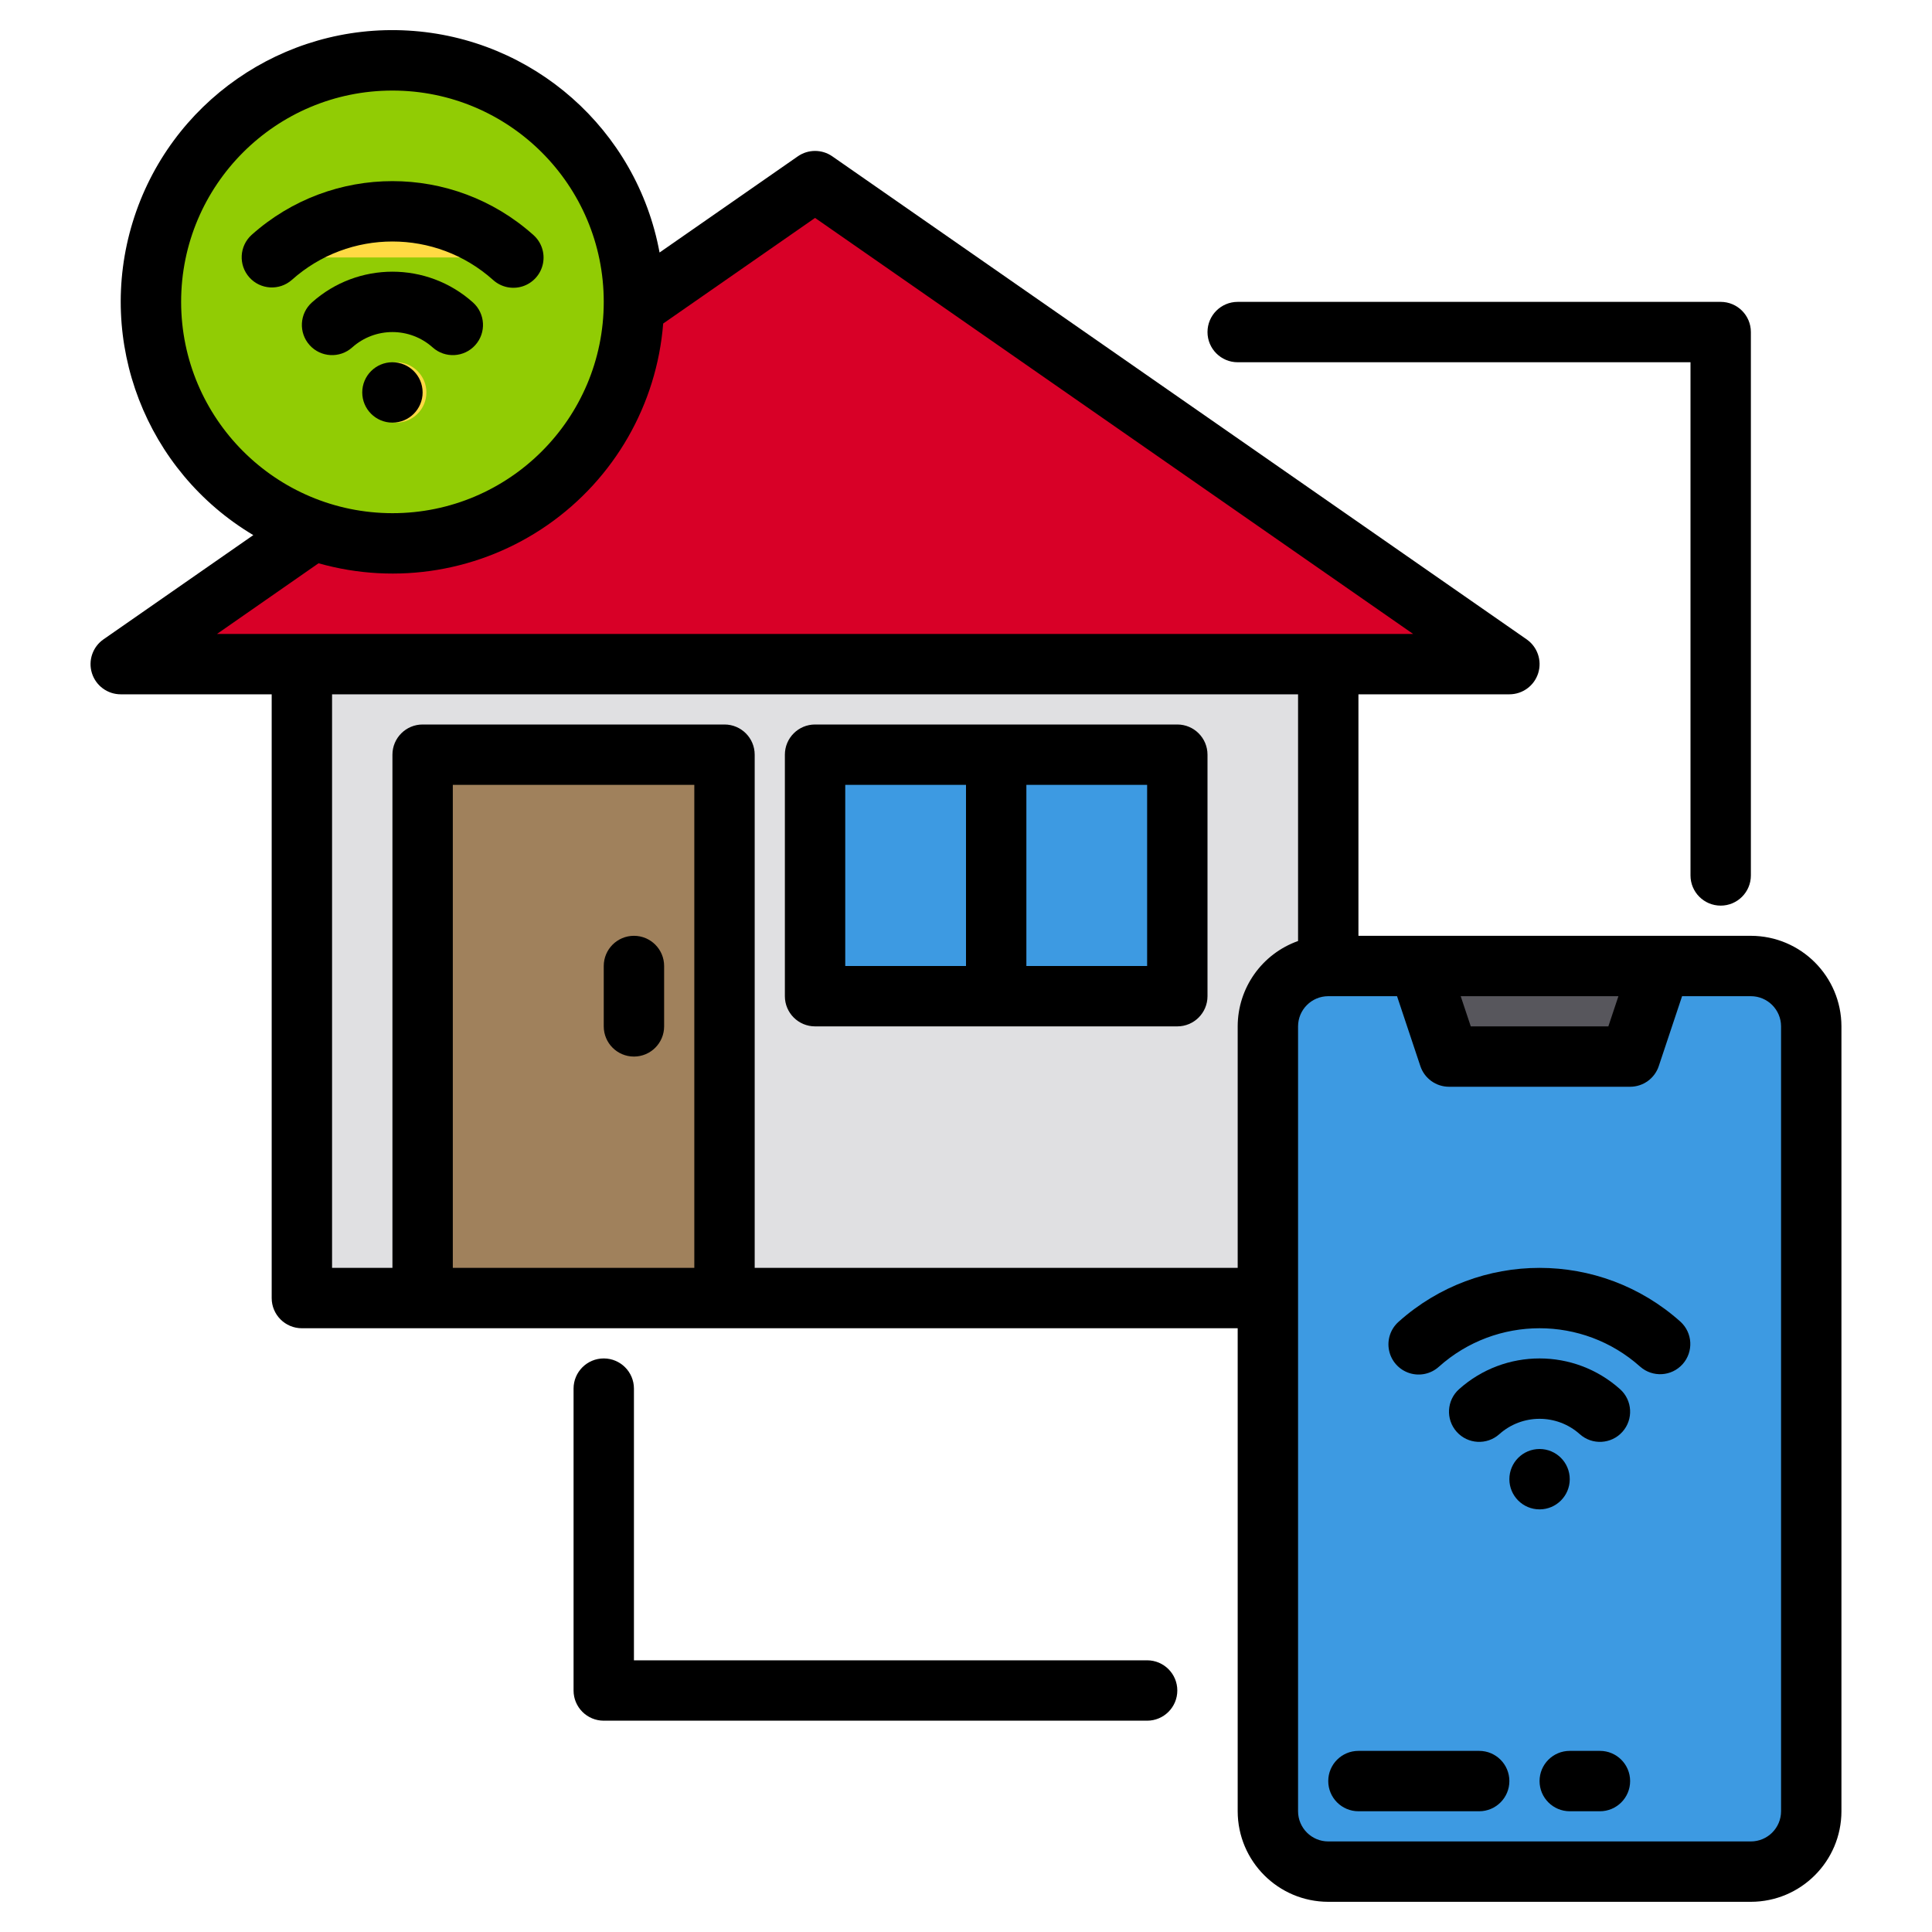
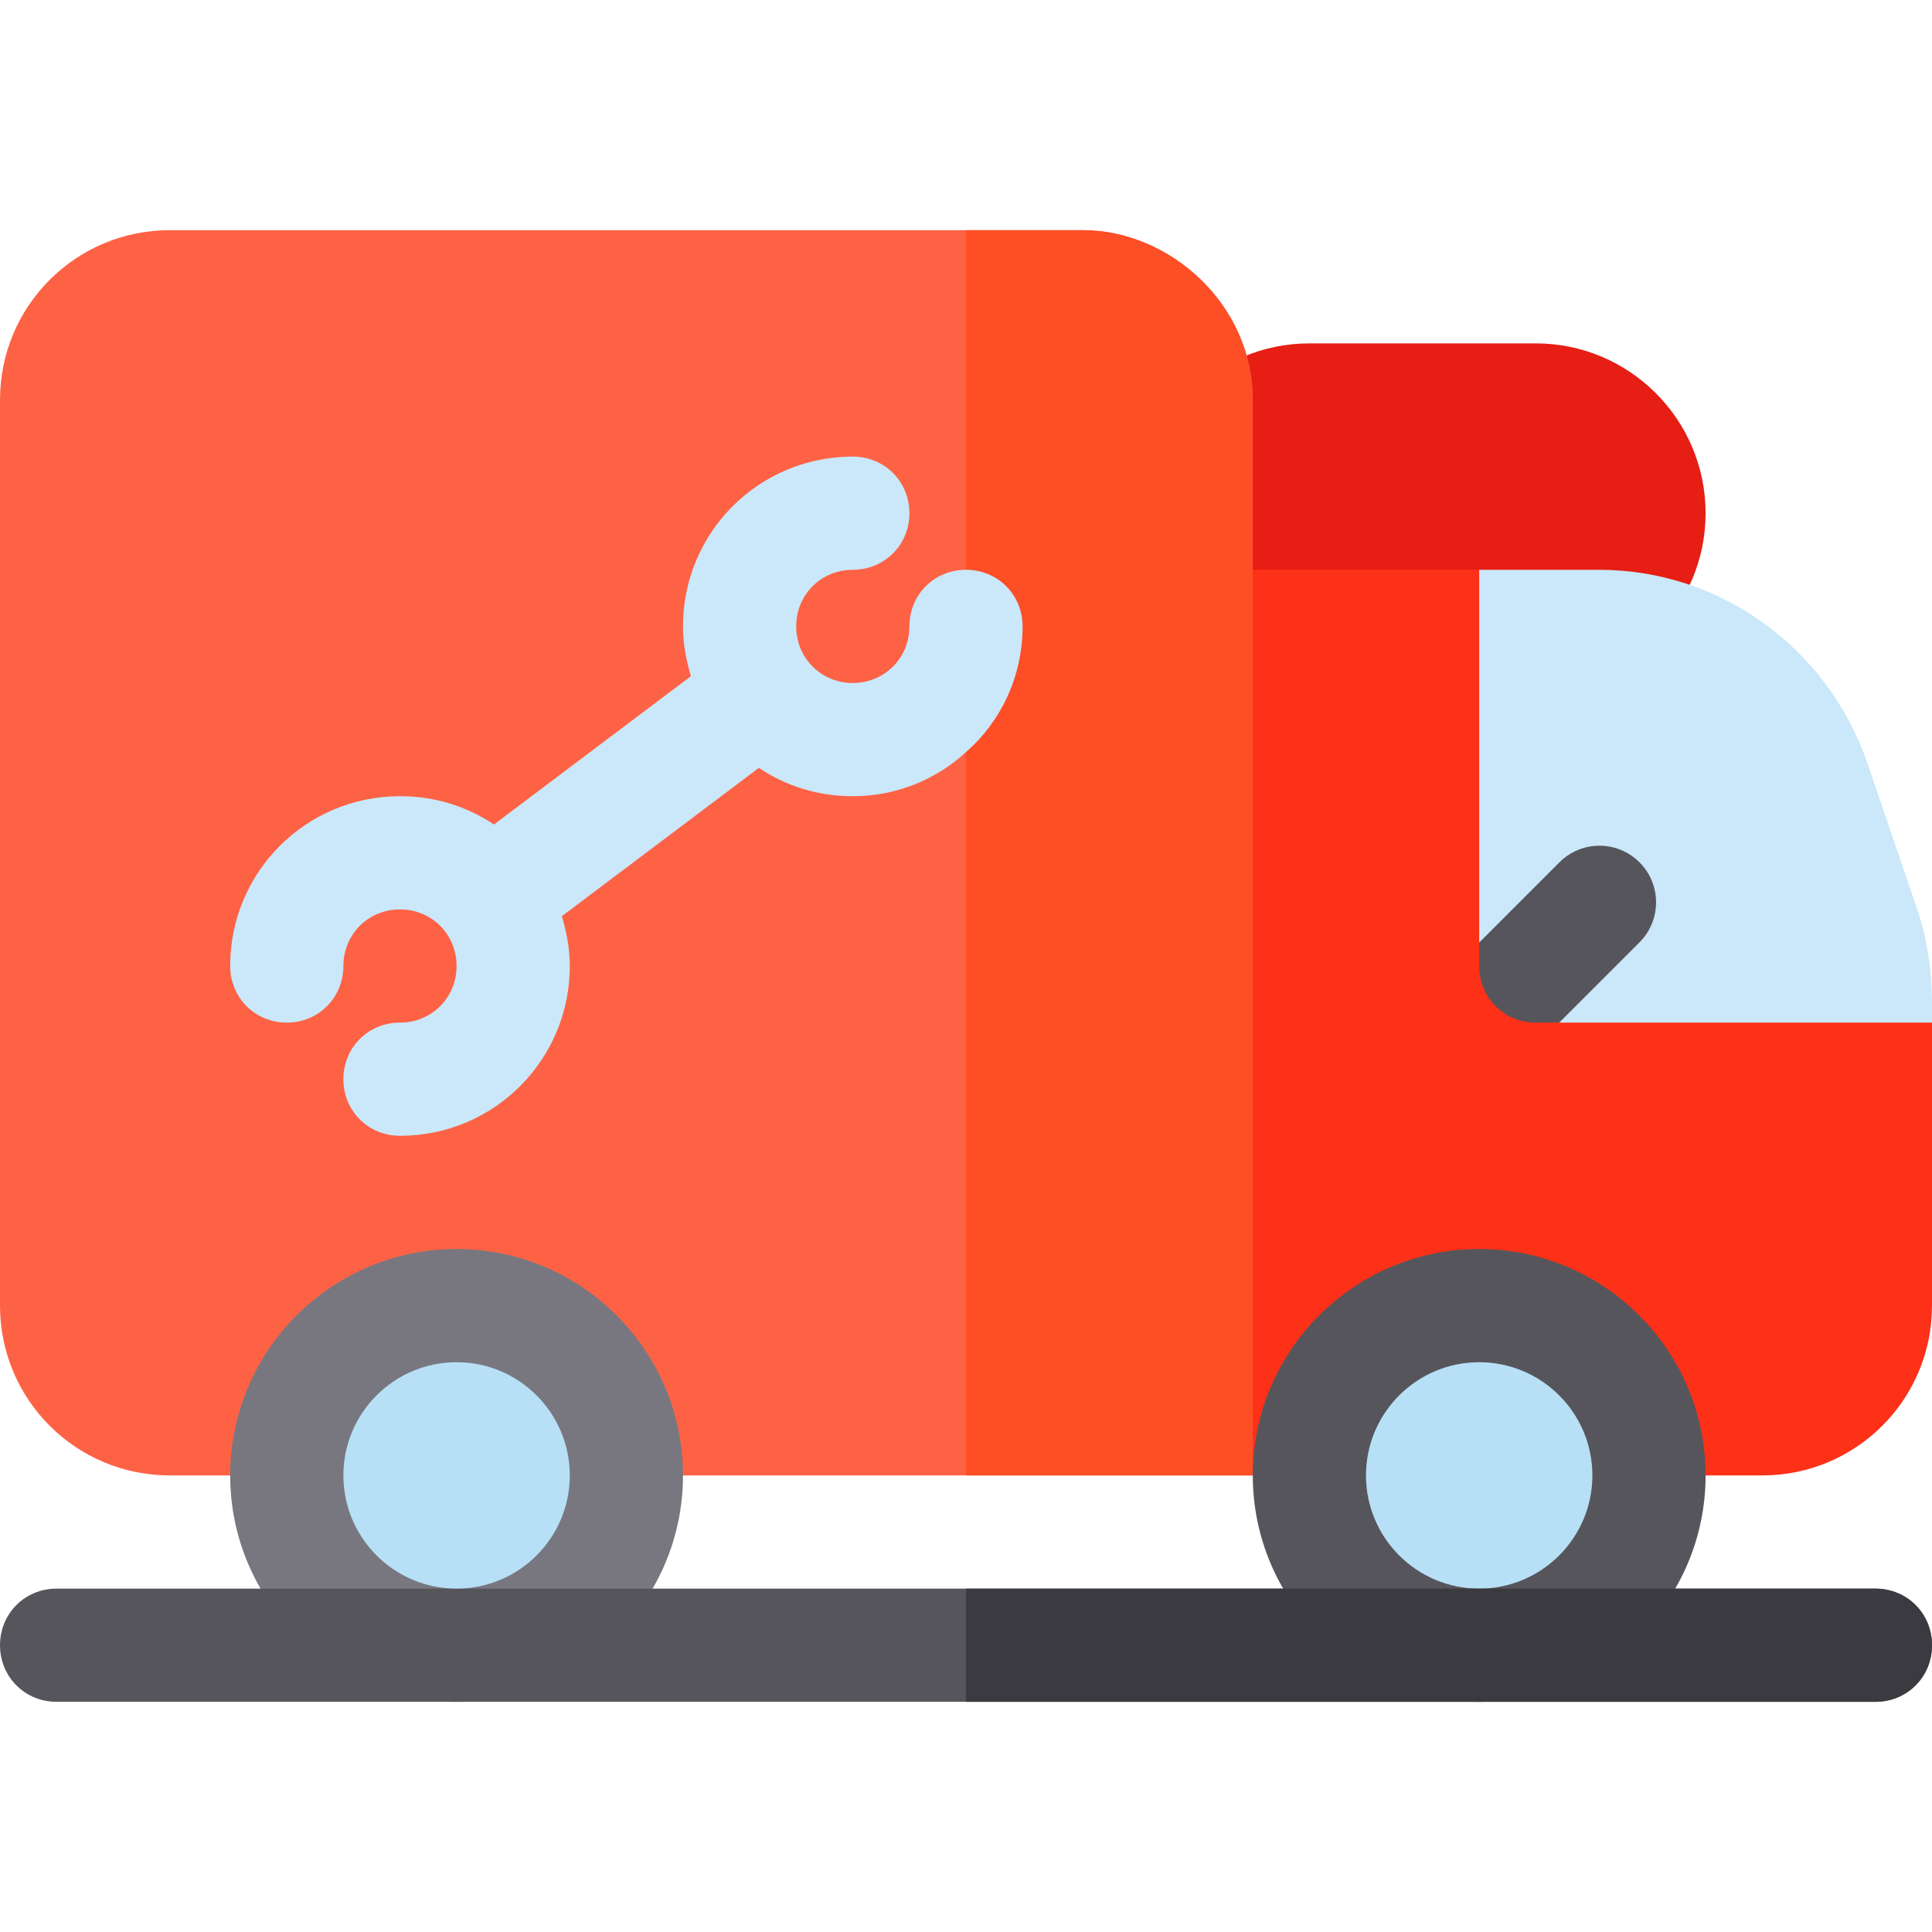
- <svg xmlns="http://www.w3.org/2000/svg" height="512" viewBox="0 0 512 512" width="512">
+ <svg xmlns="http://www.w3.org/2000/svg" version="1.1" id="Capa_1" x="0px" y="0px" viewBox="0 0 512 512" style="enable-background:new 0 0 512 512;" xml:space="preserve">
+   <path style="fill:#E61E14;" d="M452,136c0,24.814-20.186,45-45,45h-60c-24.814,0-45-20.186-45-45s20.186-45,45-45h60  C431.814,91,452,111.186,452,136z" />
+   <path style="fill:#CAE8F9;" d="M508.4,241.899l-13.502-39.6C484.402,171.7,455.9,151,423.802,151H392l-30,46.5V256  c0,24.899,20.098,45,45,45h87.898L512,271v-5.4C512,257.5,510.799,249.399,508.4,241.899z" />
+   <path style="fill:#57555C;" d="M375.184,287.816c-5.859-5.859-5.859-15.352,0-21.211l38.086-38.086  c5.859-5.859,15.352-5.859,21.211,0s5.859,15.352,0,21.211l-38.086,38.086C390.535,293.676,381.043,293.676,375.184,287.816z" />
+   <path style="fill:#FD3018;" d="M512,271H407c-8.401,0-15-6.601-15-15V151h-75c-8.401,0-15,6.599-15,15v192.599L332,391h135  c24.902,0,45-20.101,45-45V271z" />
+   <path style="fill:#FE6245;" d="M287,61H45C20.098,61,0,81.099,0,106v240c0,24.899,20.098,45,45,45h287V106  C332,80.499,309.8,61,287,61z" />
+   <path style="fill:#787780;" d="M121,451c-33.076,0-60-26.909-60-60s26.924-60,60-60s60,26.909,60,60S154.076,451,121,451z" />
+   <path style="fill:#57555C;" d="M392,451c-33.076,0-60-26.909-60-60s26.924-60,60-60s60,26.909,60,60S425.076,451,392,451z" />
+   <path style="fill:#FD4E26;" d="M332,391h-76V61h31c22.8,0,45,19.499,45,45V391z" />
+   <path style="fill:#57555C;" d="M512,436c0,8.399-6.599,15-15,15H15c-8.401,0-15-6.601-15-15c0-8.401,6.599-15,15-15h482  C505.401,421,512,427.599,512,436z" />
  <g>
-     <g>
-       <g>
-         <path d="m353 256v-80h-272v168h32 80 144" fill="#e0e0e2" />
-         <path d="m113 200h80v144h-80z" fill="#a0815c" />
-         <path d="m217 200h96v64h-96z" fill="#3d9ae2" />
-         <path d="m84.04 140.49-51.04 35.51h48 272 48l-184-128-48.02 33.4" fill="#d80027" />
-       </g>
-       <rect fill="#3d9ae2" height="240" rx="16" width="144" x="337" y="256" />
-       <path d="m441 256-8 24h-48l-8-24z" fill="#57565c" />
-       <circle cx="105" cy="80" fill="#91cc04" r="64" />
-       <g fill="#ffda44">
-         <circle cx="105" cy="104" r="8" />
-         <path d="m89 86.111a24 24 0 0 1 32 0" />
-         <path d="m73 68.222a48 48 0 0 1 64 0" />
-       </g>
-     </g>
-     <g>
-       <path d="m168 248a8 8 0 0 0 -8 8v16a8 8 0 0 0 16 0v-16a8 8 0 0 0 -8-8z" />
-       <path d="m312 192h-96a8 8 0 0 0 -8 8v64a8 8 0 0 0 8 8h96a8 8 0 0 0 8-8v-64a8 8 0 0 0 -8-8zm-88 16h32v48h-32zm80 48h-32v-48h32z" />
-       <path d="m464 248h-104v-64h40a8 8 0 0 0 4.57-14.57l-184-128a8.006 8.006 0 0 0 -9.14 0l-36.64 25.49a71.991 71.991 0 1 0 -107.66 74.89l-39.7 27.62a8 8 0 0 0 4.57 14.57h40v160a8 8 0 0 0 8 8h248v128a24.032 24.032 0 0 0 24 24h112a24.032 24.032 0 0 0 24-24v-208a24.032 24.032 0 0 0 -24-24zm-35.1 16-2.67 8h-36.46l-2.67-8zm-380.9-184a56 56 0 1 1 56 56 56.062 56.062 0 0 1 -56-56zm9.51 88 26.91-18.73a71.925 71.925 0 0 0 91.33-63.53l40.25-27.99 158.49 110.25zm126.49 168h-64v-128h64zm144-64v64h-128v-136a8 8 0 0 0 -8-8h-80a8 8 0 0 0 -8 8v136h-16v-152h256v65.38a24.031 24.031 0 0 0 -16 22.62zm144 208a8.011 8.011 0 0 1 -8 8h-112a8.011 8.011 0 0 1 -8-8v-208a8.011 8.011 0 0 1 8-8h18.23l6.18 18.53a8 8 0 0 0 7.59 5.47h48a8 8 0 0 0 7.59-5.47l6.18-18.53h18.23a8.011 8.011 0 0 1 8 8z" />
-       <path d="m392 464h-32a8 8 0 0 0 0 16h32a8 8 0 0 0 0-16z" />
-       <path d="m424 464h-8a8 8 0 0 0 0 16h8a8 8 0 0 0 0-16z" />
-       <path d="m304 440h-136v-72a8 8 0 0 0 -16 0v80a8 8 0 0 0 8 8h144a8 8 0 0 0 0-16z" />
-       <path d="m328 96h120v136a8 8 0 0 0 16 0v-144a8 8 0 0 0 -8-8h-128a8 8 0 0 0 0 16z" />
-       <circle cx="408" cy="392" r="8" />
-       <path d="m397.336 380.072a16 16 0 0 1 21.328 0 8 8 0 0 0 10.672-11.922 32 32 0 0 0 -42.672 0 8 8 0 1 0 10.672 11.922z" />
-       <path d="m445.335 350.262a56 56 0 0 0 -74.67 0 8 8 0 1 0 10.67 11.922 40 40 0 0 1 53.33 0 8 8 0 0 0 10.67-11.922z" />
-       <circle cx="104" cy="104" r="8" />
-       <path d="m114.664 92.072a8 8 0 1 0 10.672-11.922 32 32 0 0 0 -42.672 0 8 8 0 1 0 10.672 11.922 16 16 0 0 1 21.328 0z" />
-       <path d="m130.665 74.184a8 8 0 1 0 10.67-11.922 56 56 0 0 0 -74.67 0 8 8 0 0 0 10.67 11.922 40 40 0 0 1 53.33 0z" />
-     </g>
+     <path style="fill:#B7E0F6;" d="M121,361c-16.553,0-30,13.462-30,30s13.447,30,30,30s30-13.462,30-30S137.553,361,121,361z" />
+     <path style="fill:#B7E0F6;" d="M392,361c-16.553,0-30,13.462-30,30s13.447,30,30,30s30-13.462,30-30S408.553,361,392,361z" />
  </g>
+   <path style="fill:#3C3A41;" d="M512,436c0,8.399-6.599,15-15,15H256v-30h241C505.401,421,512,427.599,512,436z" />
+   <path style="fill:#CAE8F9;" d="M271,166c0,13.2-5.698,25.199-15,33.3c-7.8,7.2-18.3,11.7-30,11.7c-9.302,0-17.703-2.701-24.902-7.5  l-52.2,39.3C150.099,247,151,251.199,151,256c0,24.899-20.098,45-45,45c-8.401,0-15-6.601-15-15c0-8.401,6.599-15,15-15  s15-6.601,15-15c0-8.401-6.599-15-15-15s-15,6.599-15,15c0,8.399-6.599,15-15,15s-15-6.601-15-15c0-24.901,20.098-45,45-45  c9.302,0,17.703,2.699,24.902,7.5l52.2-39.3C181.901,175,181,170.799,181,166c0-24.901,20.098-45,45-45c8.401,0,15,6.599,15,15  c0,8.399-6.599,15-15,15s-15,6.599-15,15c0,8.399,6.599,15,15,15s15-6.601,15-15c0-8.401,6.599-15,15-15S271,157.599,271,166z" />
+   <g>
+ </g>
+   <g>
+ </g>
+   <g>
+ </g>
+   <g>
+ </g>
+   <g>
+ </g>
+   <g>
+ </g>
+   <g>
+ </g>
+   <g>
+ </g>
+   <g>
+ </g>
+   <g>
+ </g>
+   <g>
+ </g>
+   <g>
+ </g>
+   <g>
+ </g>
+   <g>
+ </g>
+   <g>
+ </g>
</svg>
